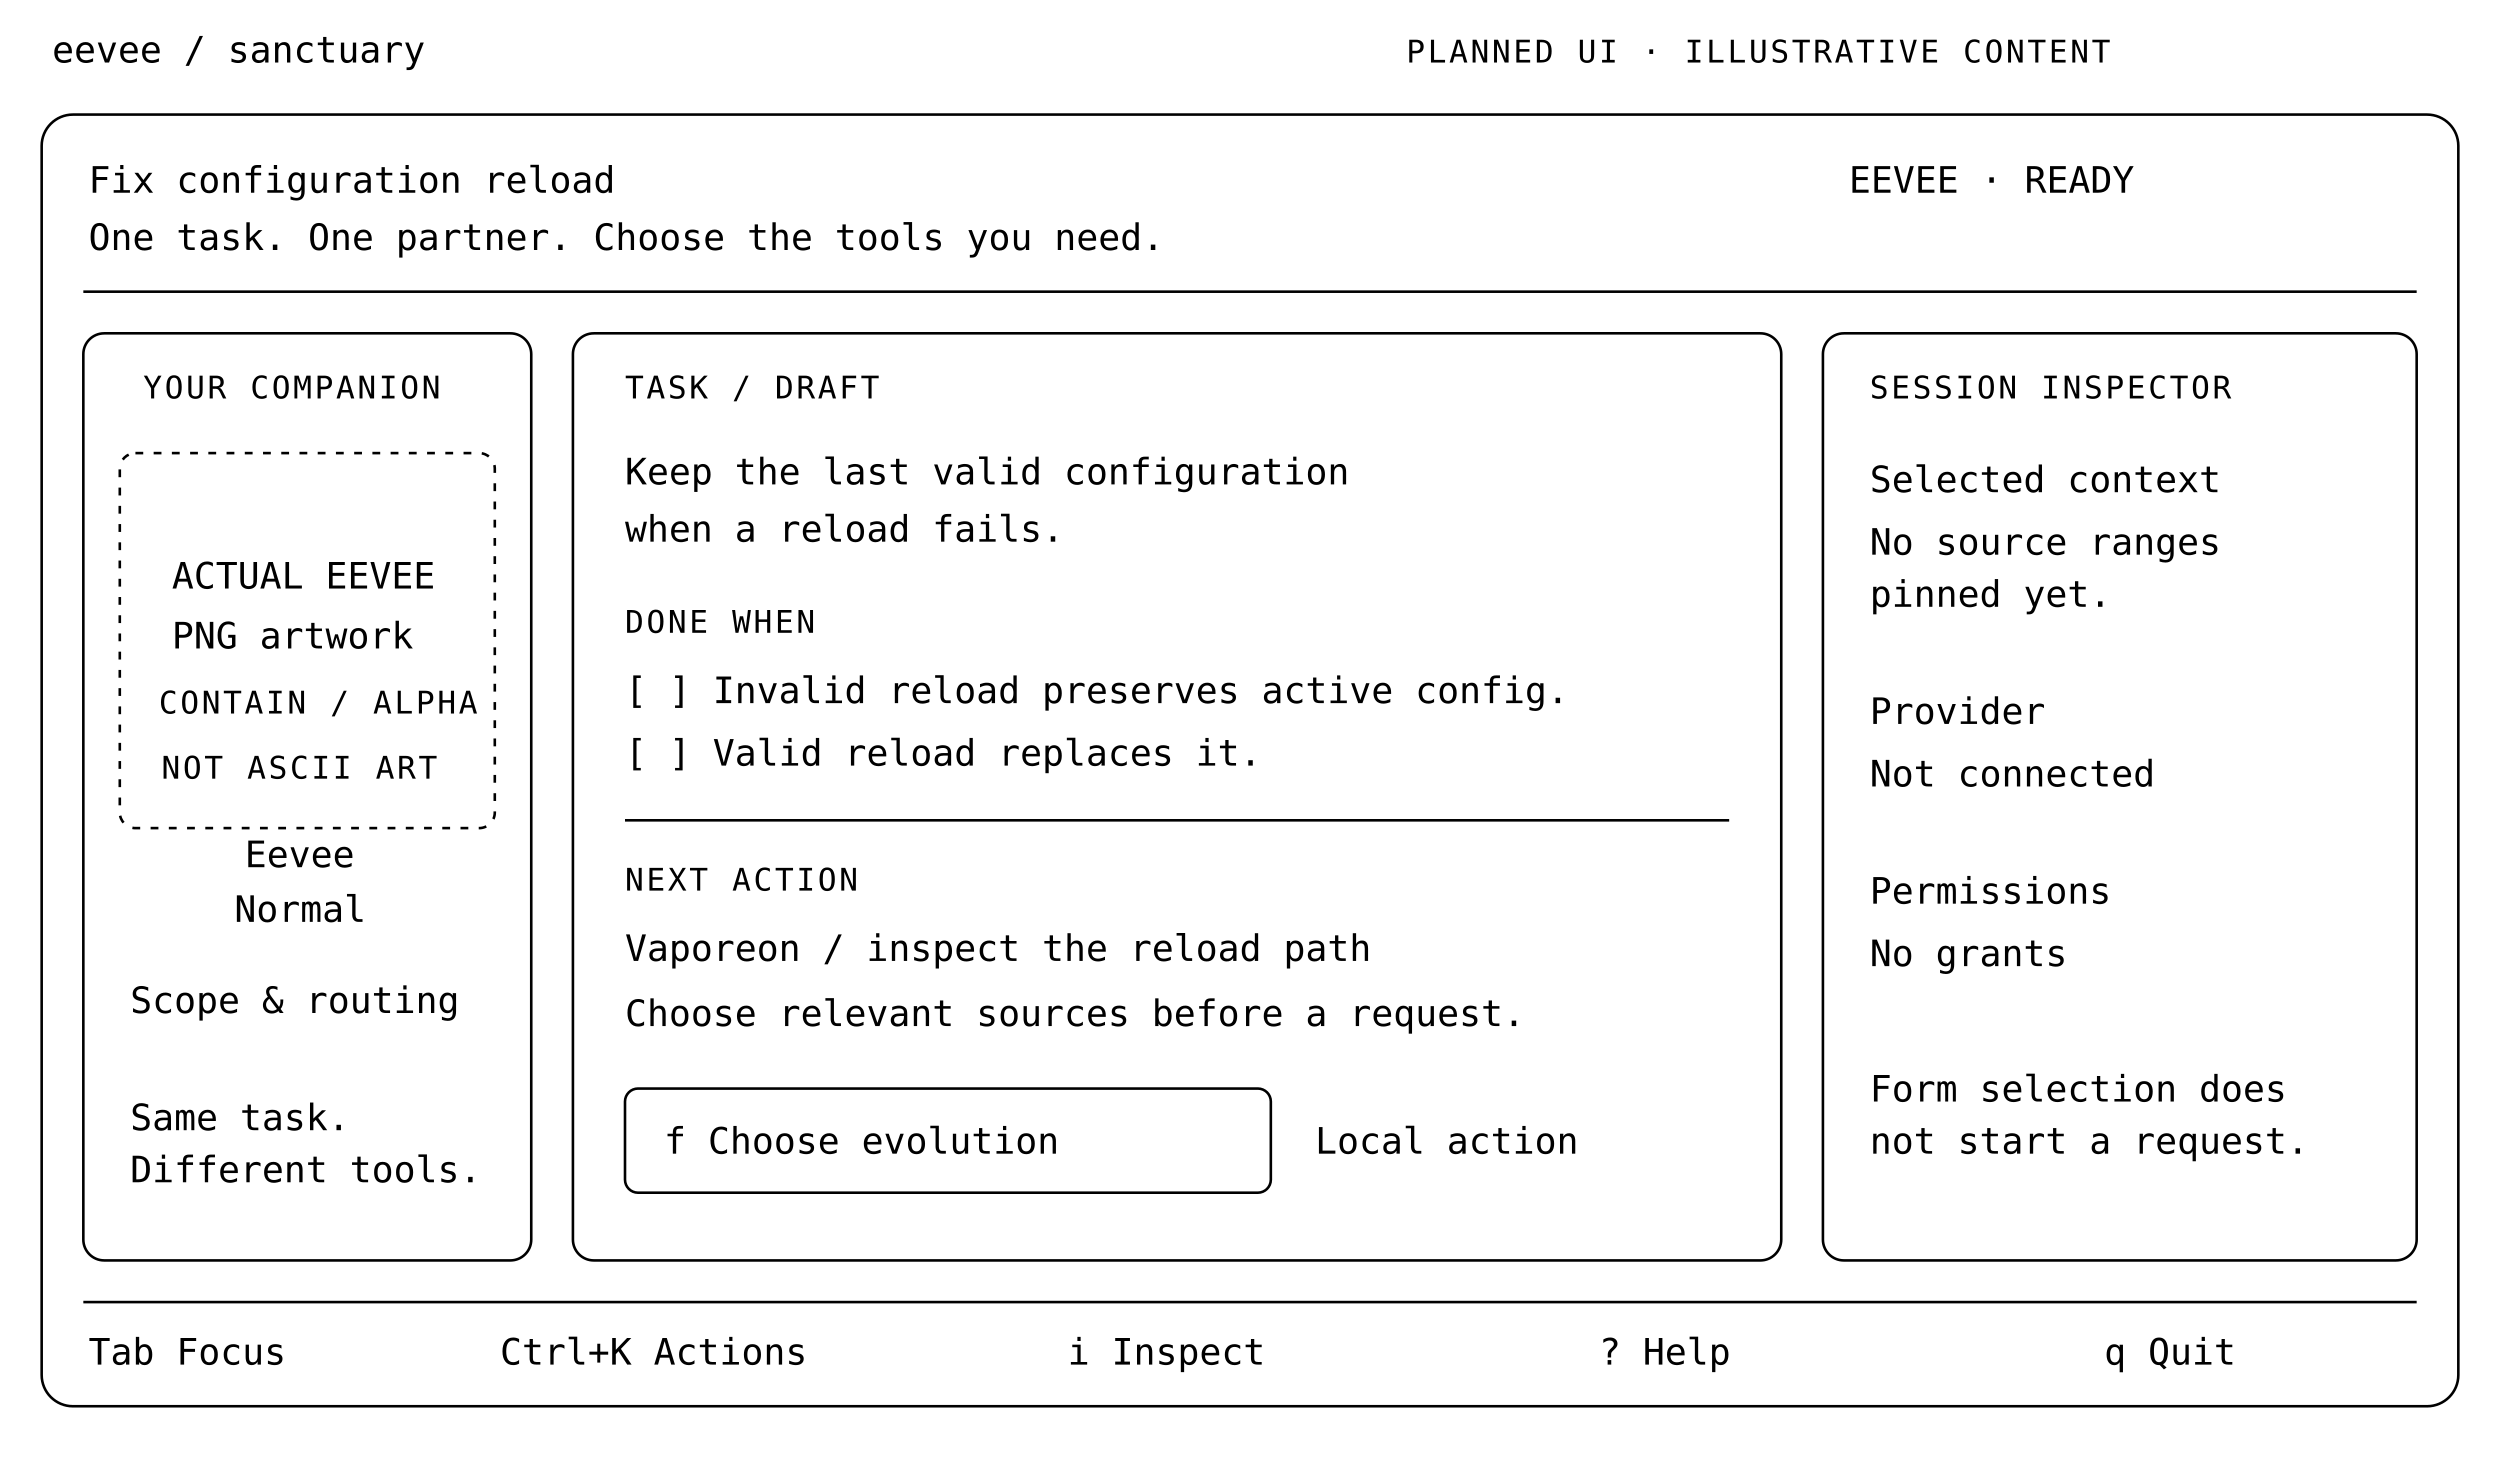
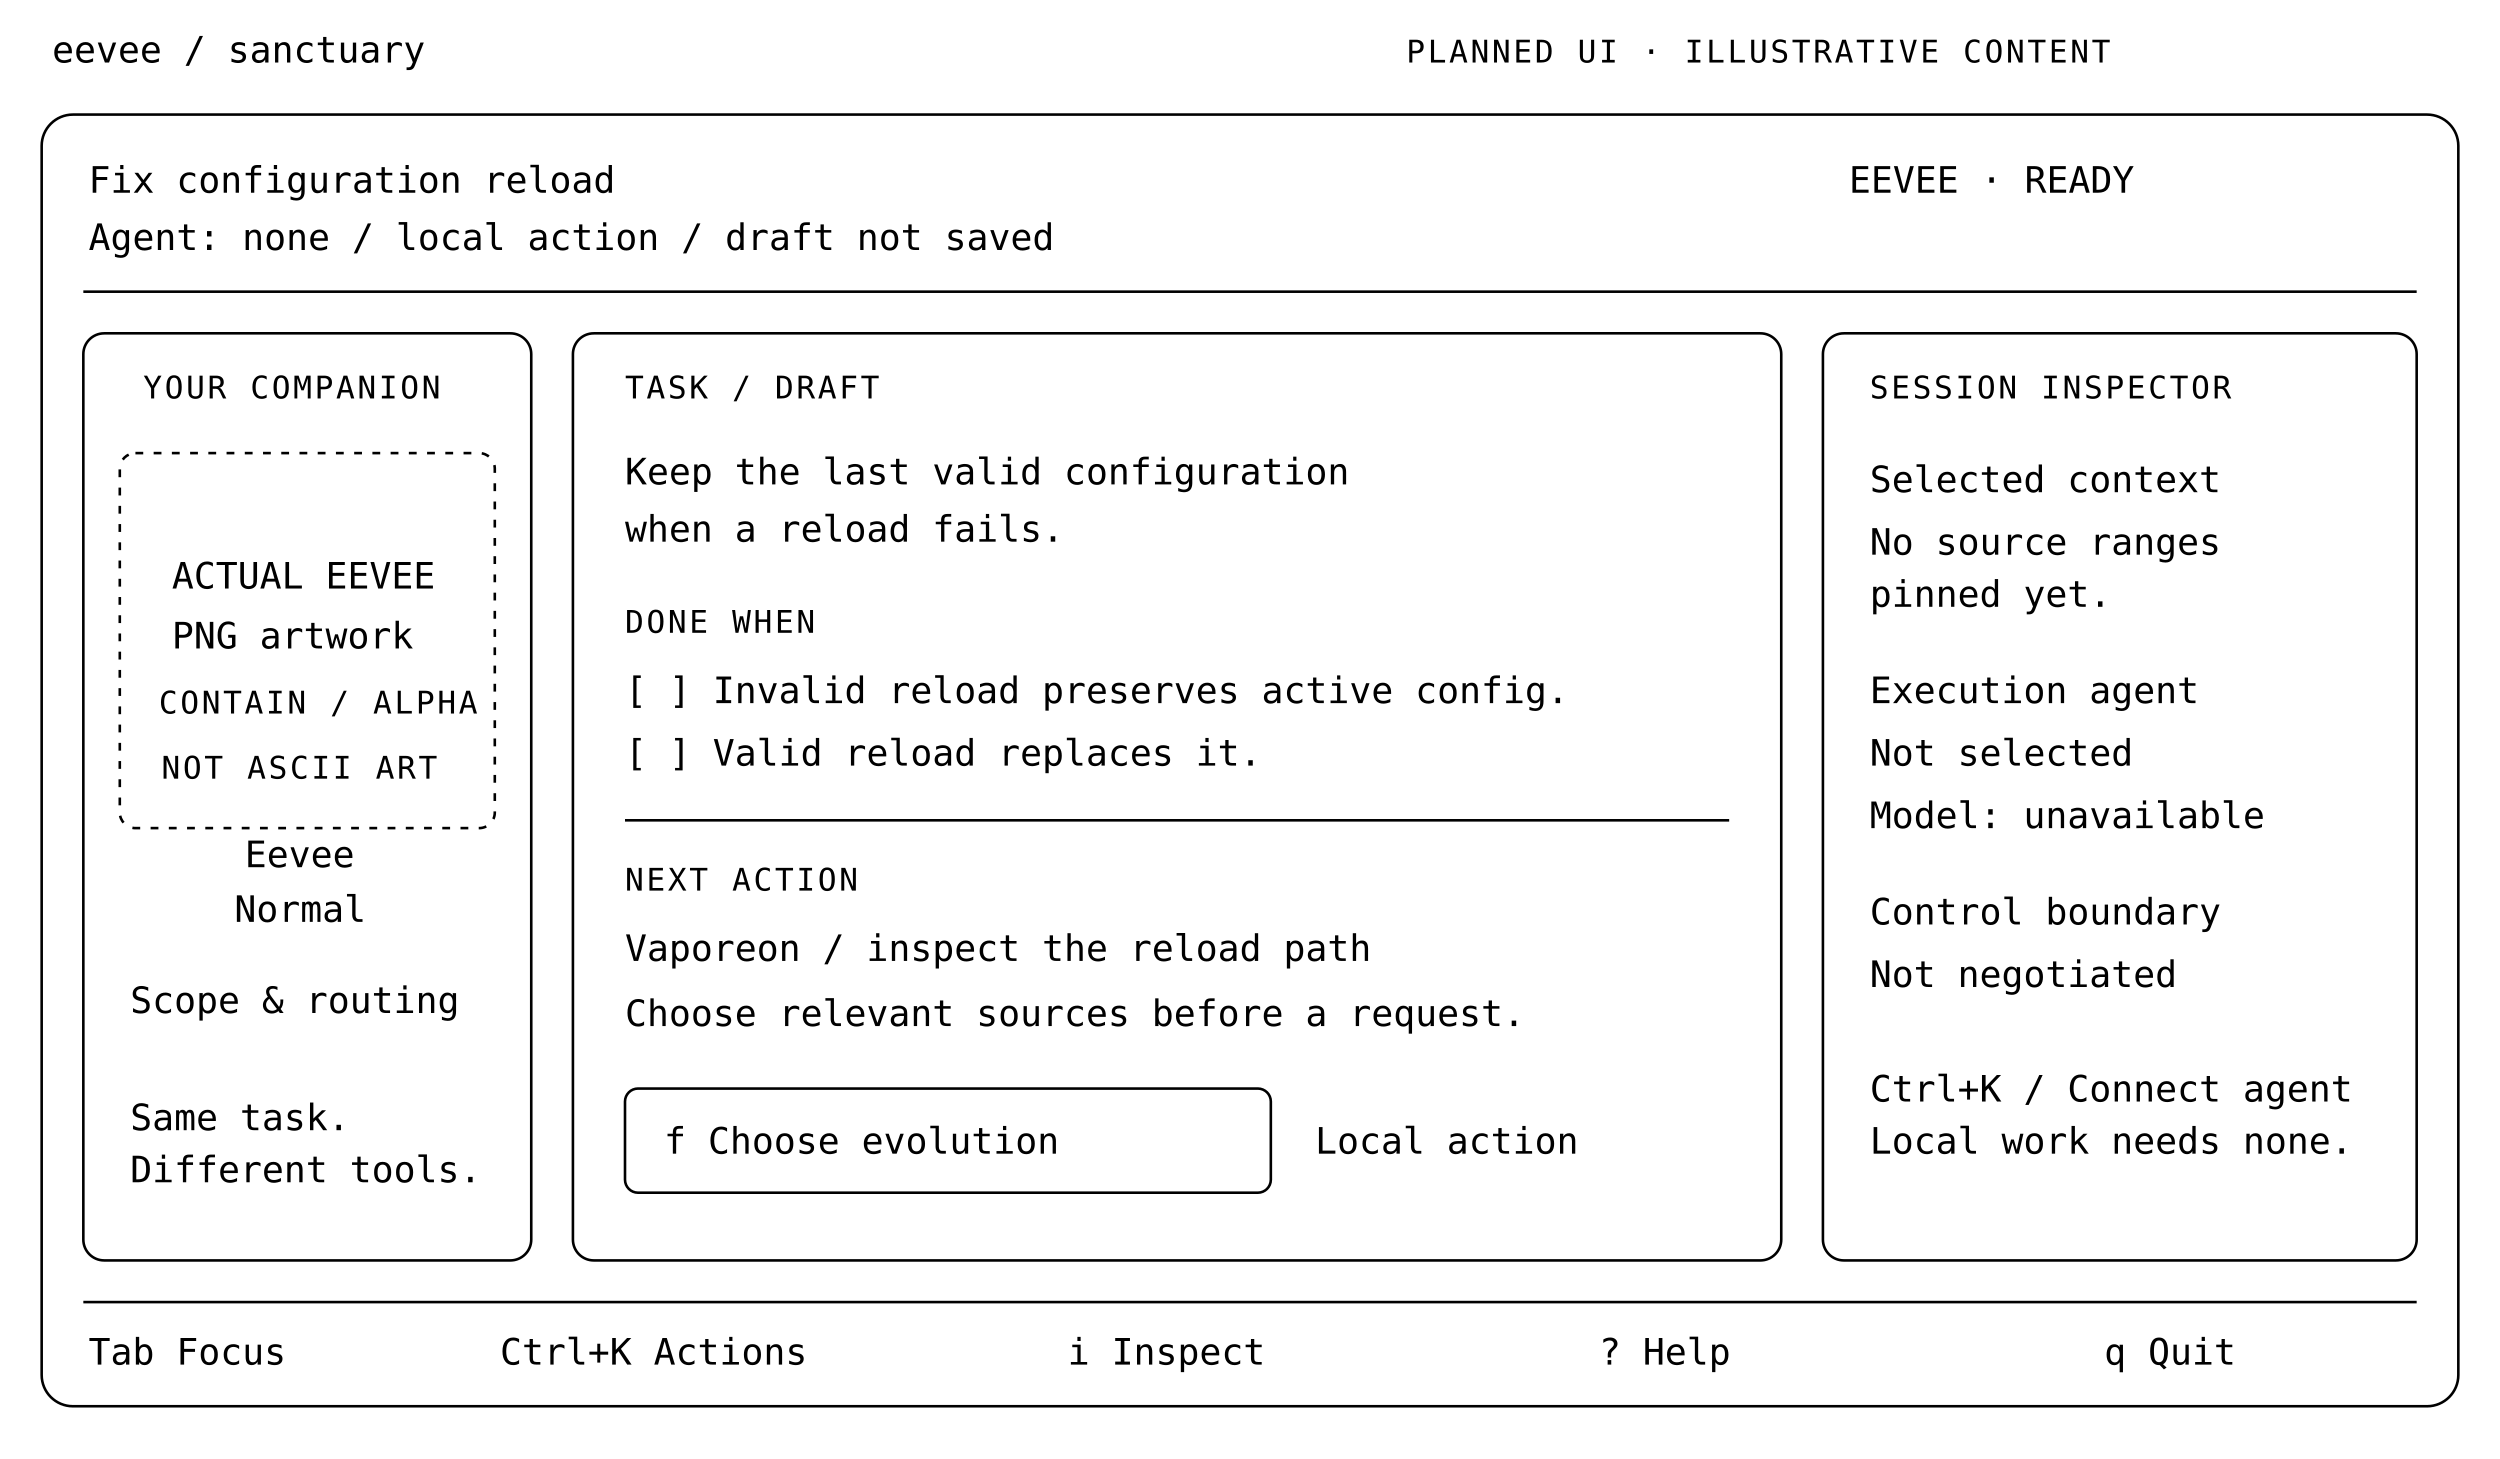
<svg xmlns="http://www.w3.org/2000/svg" viewBox="0 0 960 560" fill="none" role="img" aria-labelledby="title description">
  <style>
    text { font-family: ui-monospace, monospace; font-size: 14px; fill: var(--fg, currentColor); }
    .muted { fill: var(--muted, currentColor); }
    .accent { fill: var(--accent, currentColor); }
    .label { font-size: 12px; letter-spacing: 1px; }
    .line { stroke: var(--border, currentColor); }
    .focus { stroke: var(--accent, currentColor); }
  </style>
  <text x="20" y="24" class="accent">eevee / sanctuary</text>
  <text x="540" y="24" class="muted label">PLANNED UI · ILLUSTRATIVE CONTENT</text>
  <rect x="16" y="44" width="928" height="496" rx="12" class="line" />
  <text x="34" y="74">Fix configuration reload</text>
  <text x="710" y="74" class="accent">EEVEE · READY</text>
-   <text x="34" y="96" class="muted">One task. One partner. Choose the tools you need.</text>
+   <text x="34" y="96" class="muted">Agent: none / local action / draft not saved</text>
  <path d="M32 112H928" class="line" />
  <rect x="32" y="128" width="172" height="356" rx="8" class="line" />
  <text x="55" y="153" class="muted label">YOUR COMPANION</text>
  <g id="artwork-well">
    <rect x="46" y="174" width="144" height="144" rx="6" class="line" stroke-dasharray="3 4" />
    <text x="66" y="226" class="accent">ACTUAL EEVEE</text>
    <text x="66" y="249" class="muted">PNG artwork</text>
    <text x="61" y="274" class="muted label">CONTAIN / ALPHA</text>
    <text x="62" y="299" class="muted label">NOT ASCII ART</text>
  </g>
  <text x="94" y="333" class="accent">Eevee</text>
  <text x="90" y="354" class="muted">Normal</text>
  <text x="50" y="389">Scope &amp; routing</text>
  <text x="50" y="434" class="muted">Same task.</text>
  <text x="50" y="454" class="muted">Different tools.</text>
  <rect x="220" y="128" width="464" height="356" rx="8" class="focus" />
  <text x="240" y="153" class="accent label">TASK / DRAFT</text>
  <text x="240" y="186">Keep the last valid configuration</text>
  <text x="240" y="208">when a reload fails.</text>
  <text x="240" y="243" class="muted label">DONE WHEN</text>
  <text x="240" y="270">[ ] Invalid reload preserves active config.</text>
  <text x="240" y="294">[ ] Valid reload replaces it.</text>
  <path d="M240 315H664" class="line" />
  <text x="240" y="342" class="muted label">NEXT ACTION</text>
  <text x="240" y="369" class="accent">Vaporeon / inspect the reload path</text>
  <text x="240" y="394" class="muted">Choose relevant sources before a request.</text>
  <rect x="240" y="418" width="248" height="40" rx="5" class="focus" />
  <text x="255" y="443" class="accent">f  Choose evolution</text>
  <text x="505" y="443" class="muted">Local action</text>
  <rect x="700" y="128" width="228" height="356" rx="8" class="line" />
  <text x="718" y="153" class="muted label">SESSION INSPECTOR</text>
  <text x="718" y="189">Selected context</text>
  <text x="718" y="213" class="muted">No source ranges</text>
  <text x="718" y="233" class="muted">pinned yet.</text>
-   <text x="718" y="278">Provider</text>
-   <text x="718" y="302" class="muted">Not connected</text>
-   <text x="718" y="347">Permissions</text>
-   <text x="718" y="371" class="muted">No grants</text>
-   <text x="718" y="423" class="muted">Form selection does</text>
-   <text x="718" y="443" class="muted">not start a request.</text>
+   <text x="718" y="270">Execution agent</text>
+   <text x="718" y="294" class="muted">Not selected</text>
+   <text x="718" y="318" class="muted">Model: unavailable</text>
+   <text x="718" y="355">Control boundary</text>
+   <text x="718" y="379" class="muted">Not negotiated</text>
+   <text x="718" y="423" class="muted">Ctrl+K / Connect agent</text>
+   <text x="718" y="443" class="muted">Local work needs none.</text>
  <path d="M32 500H928" class="line" />
  <text x="34" y="524" class="muted">Tab Focus</text>
  <text x="192" y="524" class="muted">Ctrl+K Actions</text>
  <text x="410" y="524" class="muted">i Inspect</text>
  <text x="614" y="524" class="muted">? Help</text>
  <text x="808" y="524" class="muted">q Quit</text>
</svg>
